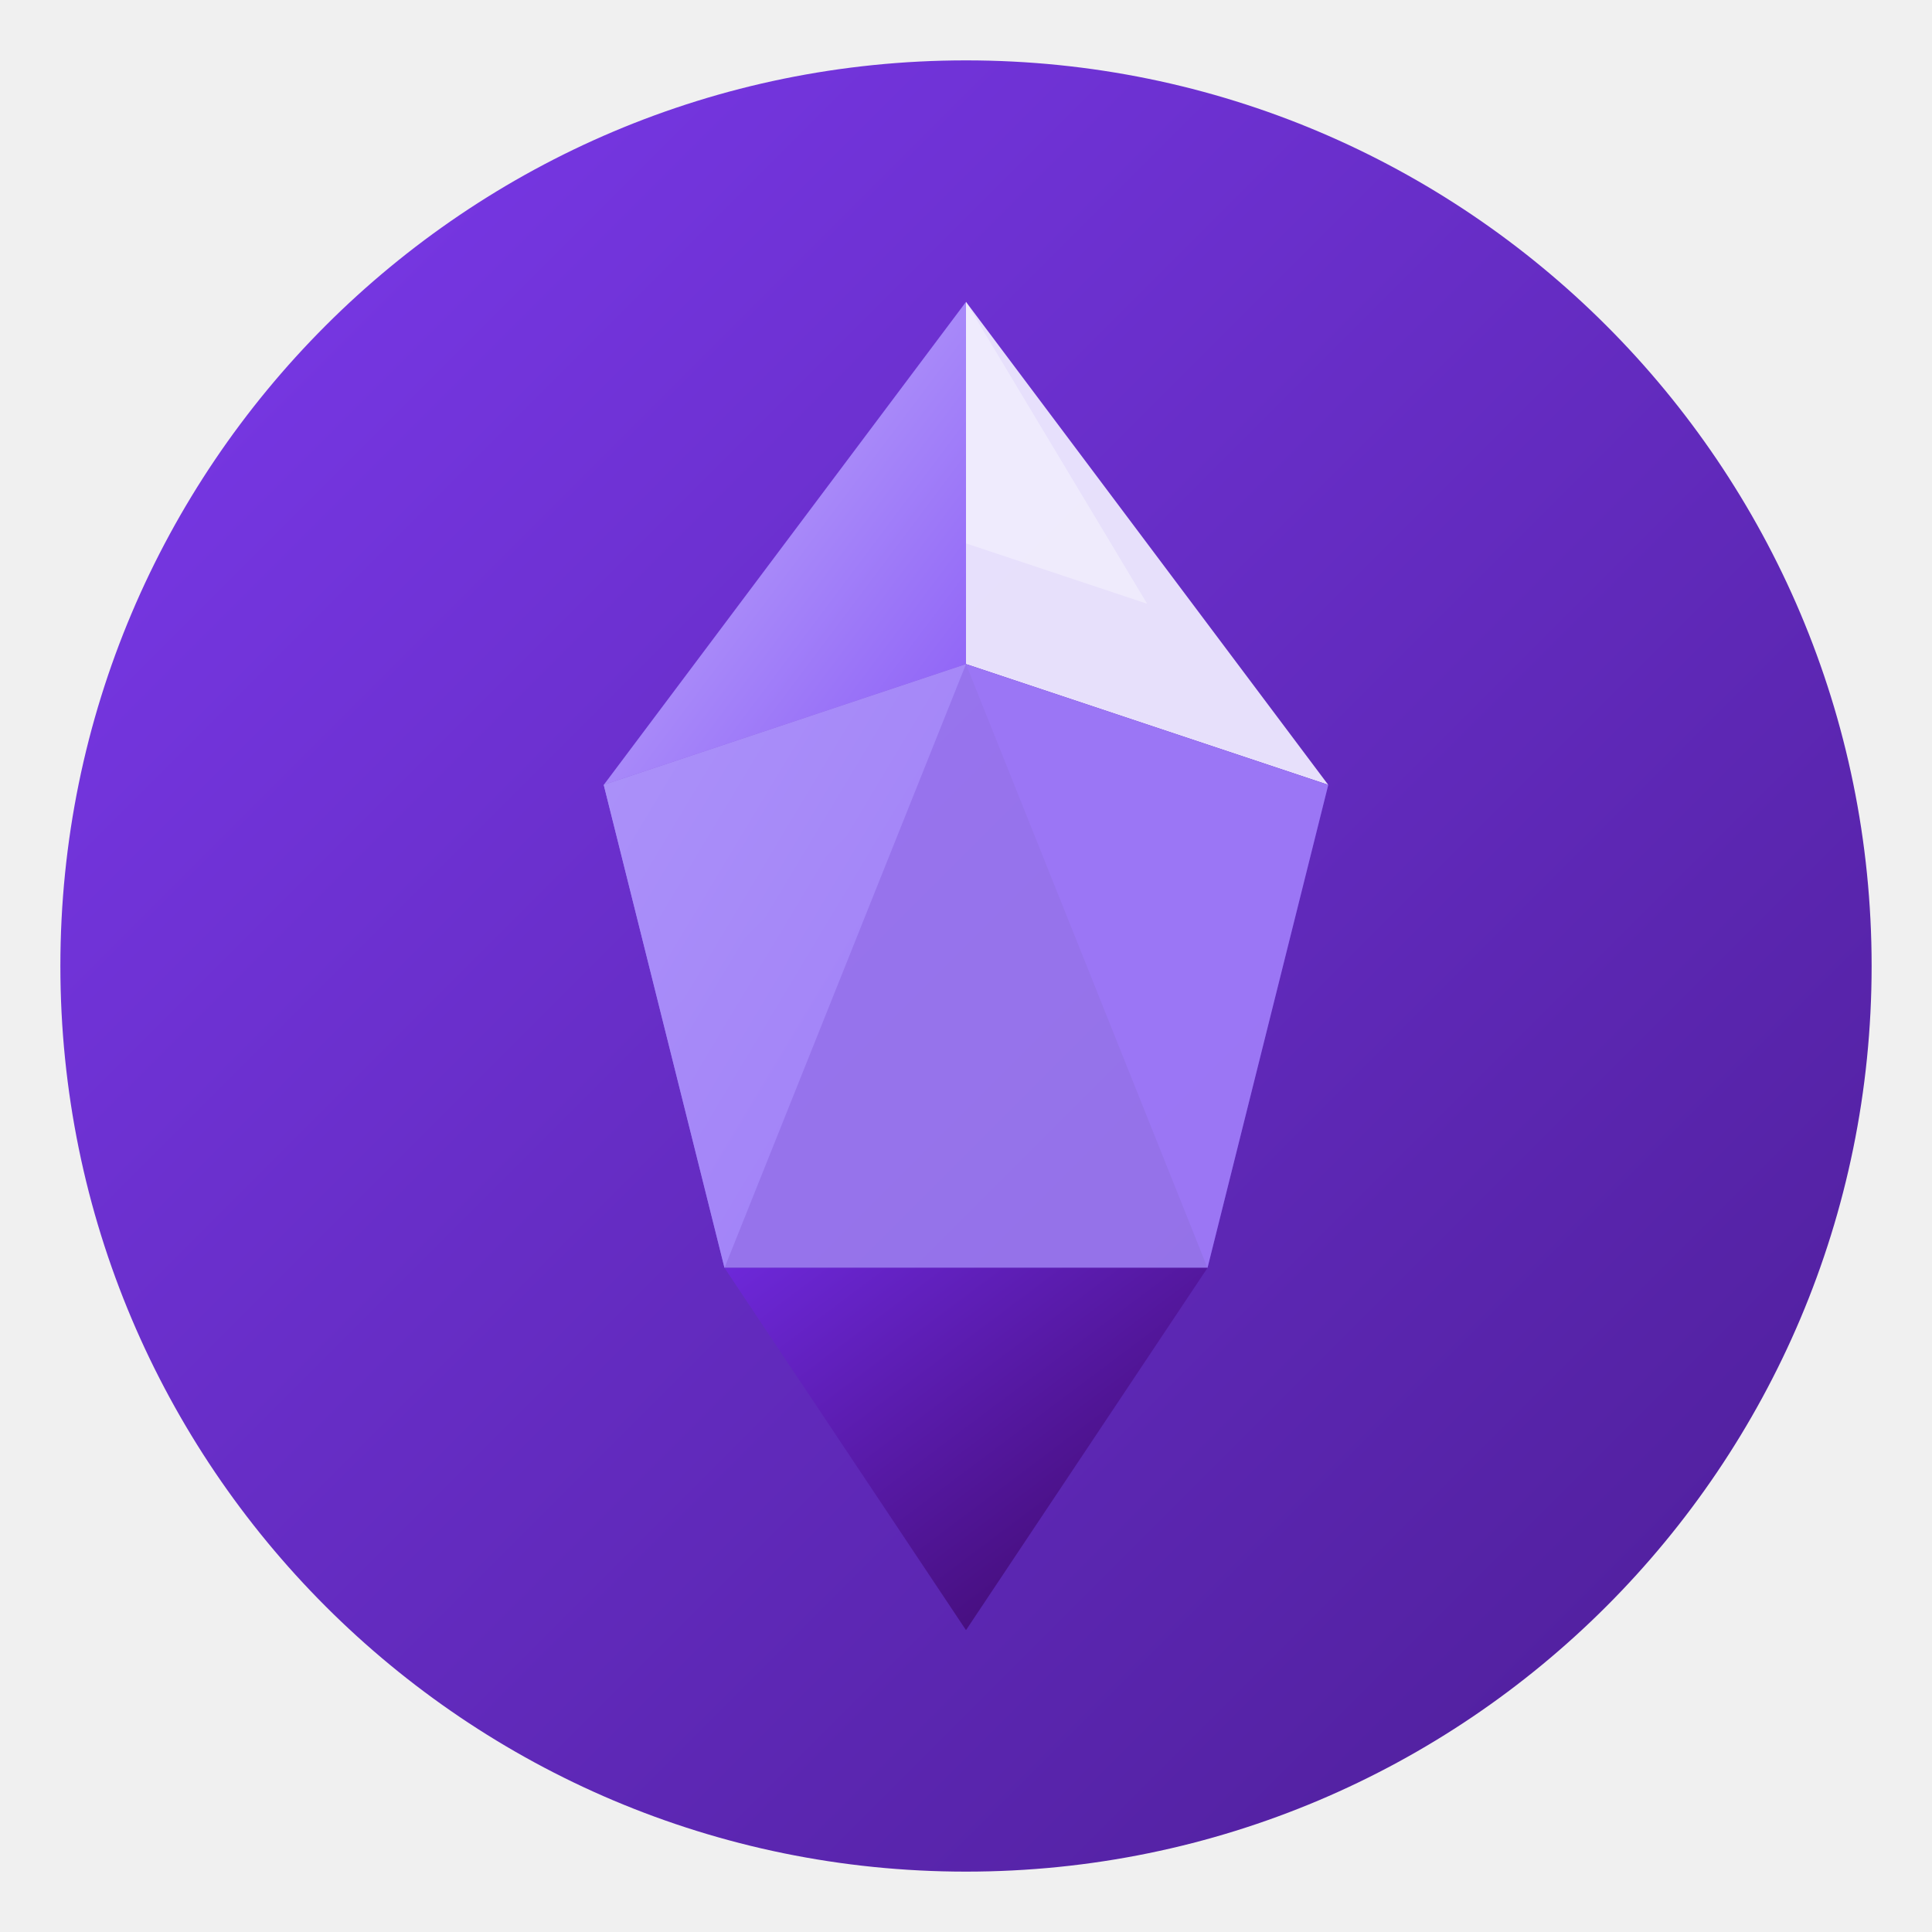
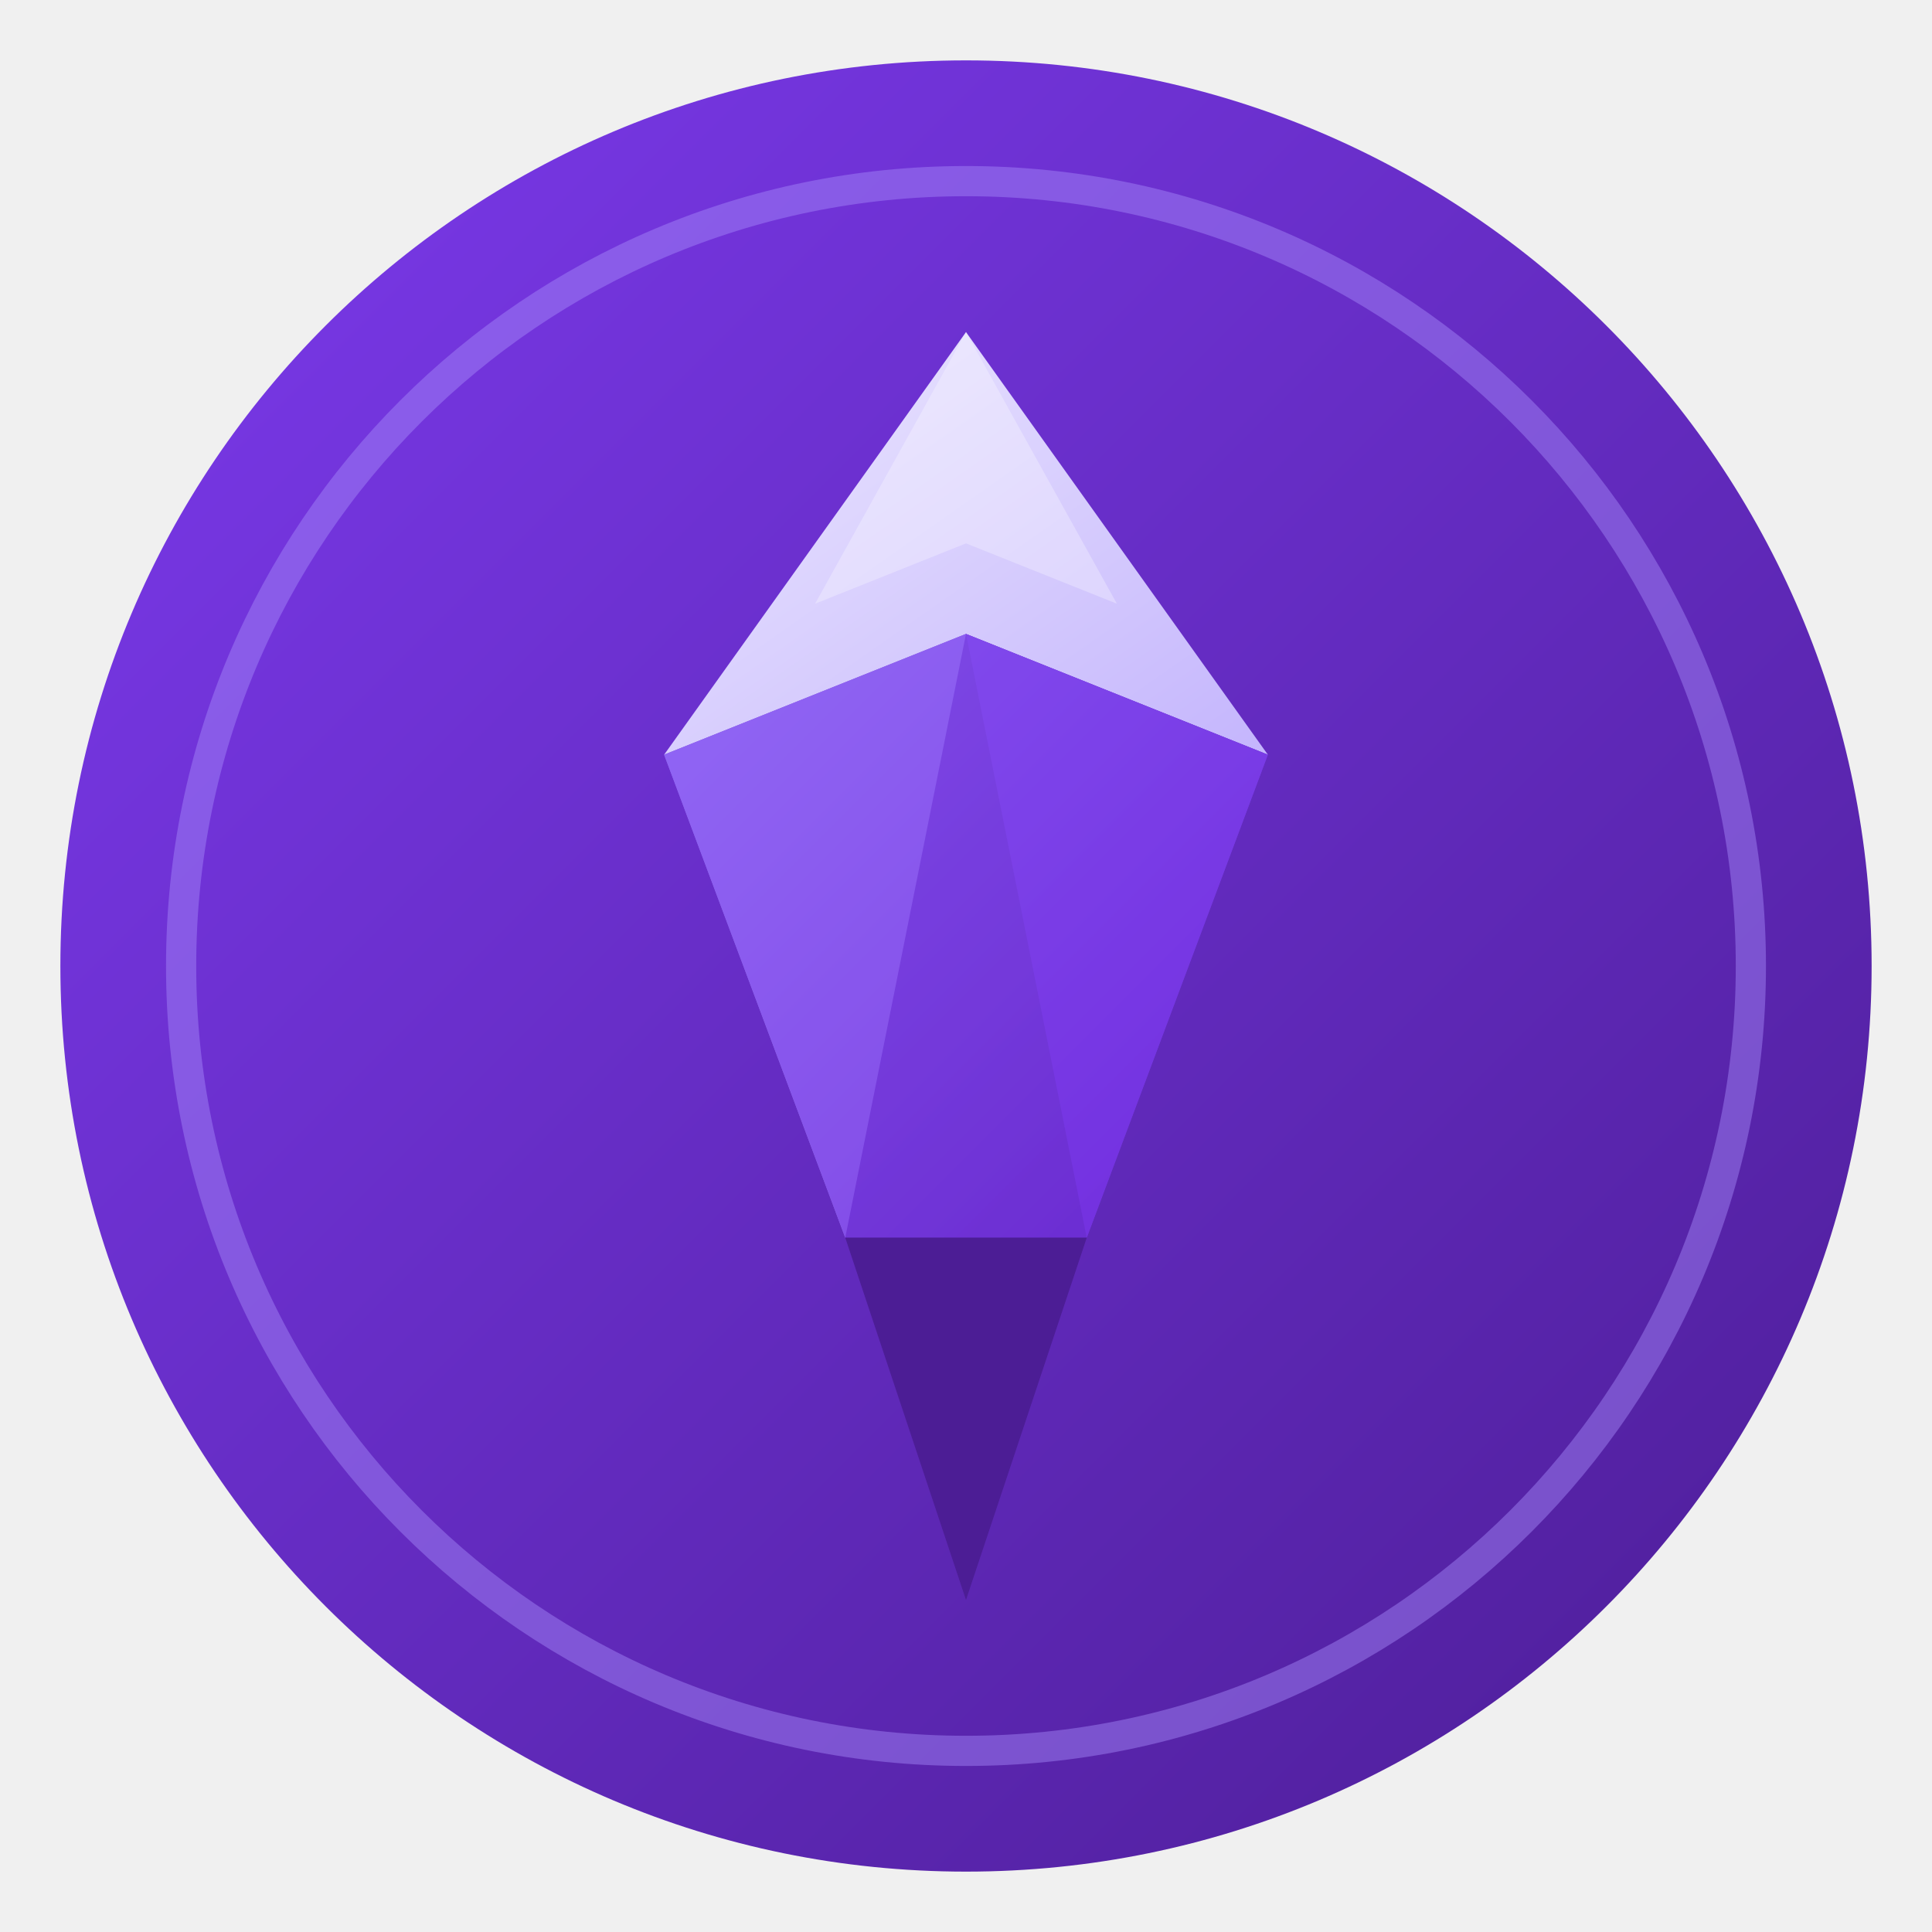
<svg xmlns="http://www.w3.org/2000/svg" viewBox="0 0 64 64" width="64" height="64">
  <defs>
    <linearGradient id="bg" x1="0%" y1="0%" x2="100%" y2="100%">
      <stop offset="0%" stop-color="#7c3aed" />
      <stop offset="100%" stop-color="#4c1d95" />
    </linearGradient>
-     <linearGradient id="gem-light" x1="0%" y1="0%" x2="100%" y2="100%">
-       <stop offset="0%" stop-color="#c4b5fd" />
-       <stop offset="100%" stop-color="#8b5cf6" />
+     <linearGradient id="gem-top" x1="0%" y1="0%" x2="100%" y2="100%">
+       <stop offset="0%" stop-color="#ede9fe" />
+       <stop offset="100%" stop-color="#c4b5fd" />
    </linearGradient>
-     <linearGradient id="gem-dark" x1="0%" y1="0%" x2="100%" y2="100%">
-       <stop offset="0%" stop-color="#6d28d9" />
-       <stop offset="100%" stop-color="#3b0764" />
+     <linearGradient id="gem-mid" x1="0%" y1="0%" x2="100%" y2="100%">
+       <stop offset="0%" stop-color="#8b5cf6" />
+       <stop offset="100%" stop-color="#6d28d9" />
    </linearGradient>
  </defs>
  <circle cx="32" cy="32" r="30" fill="url(#bg)" />
-   <polygon points="32,10 44,26 32,22" fill="#ede9fe" opacity="0.95" />
-   <polygon points="32,10 20,26 32,22" fill="url(#gem-light)" />
-   <polygon points="44,26 32,22 40,42" fill="#7c3aed" opacity="0.85" />
-   <polygon points="20,26 32,22 24,42" fill="url(#gem-light)" opacity="0.9" />
-   <polygon points="32,22 44,26 40,42 24,42 20,26" fill="#a78bfa" opacity="0.75" />
-   <polygon points="24,42 40,42 32,54" fill="url(#gem-dark)" />
-   <polygon points="32,10 38,20 32,18" fill="white" opacity="0.35" />
+   <circle cx="32" cy="32" r="26" fill="none" stroke="#a78bfa" stroke-width="1" opacity="0.45" />
+   <polygon points="32,11 42,25 32,21 22,25" fill="url(#gem-top)" />
+   <polygon points="22,25 32,21 28,41" fill="#a78bfa" opacity="0.9" />
+   <polygon points="42,25 36,41 32,21" fill="#7c3aed" opacity="0.85" />
+   <polygon points="22,25 28,41 36,41 42,25 32,21" fill="url(#gem-mid)" opacity="0.7" />
+   <polygon points="28,41 36,41 32,53" fill="#4c1d95" />
+   <polygon points="32,11 37,20 32,18 27,20" fill="white" opacity="0.28" />
</svg>
